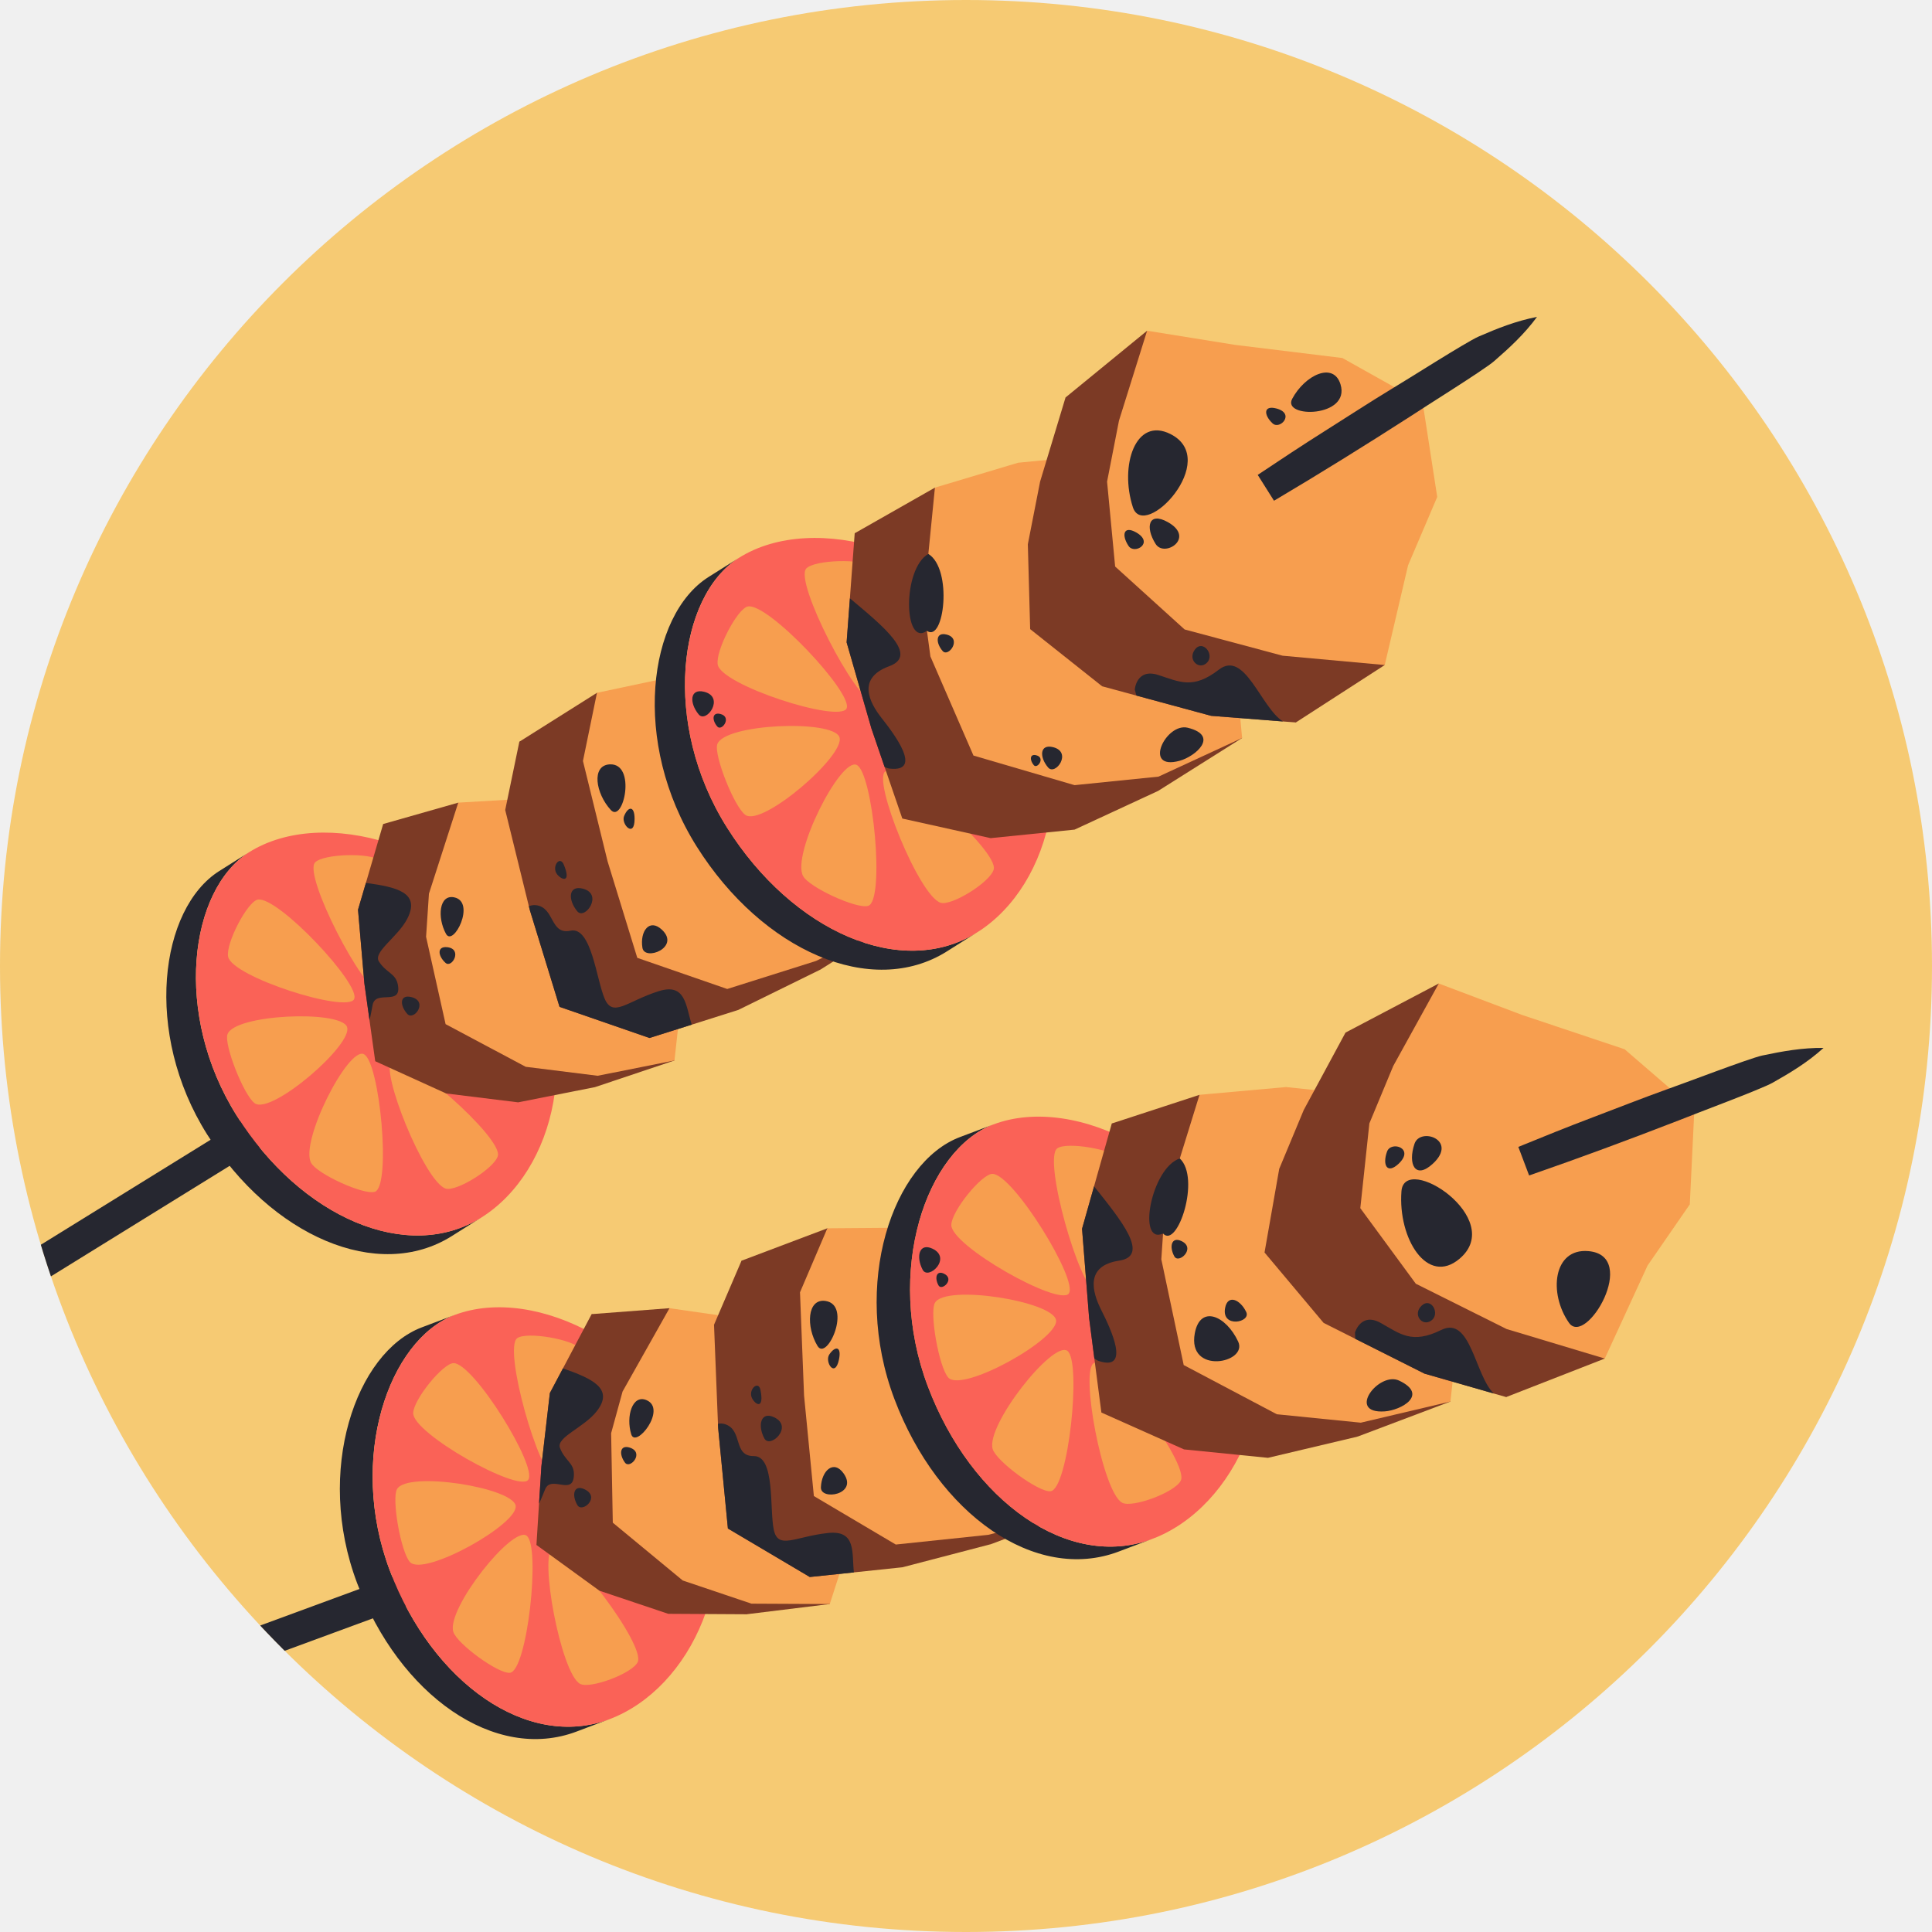
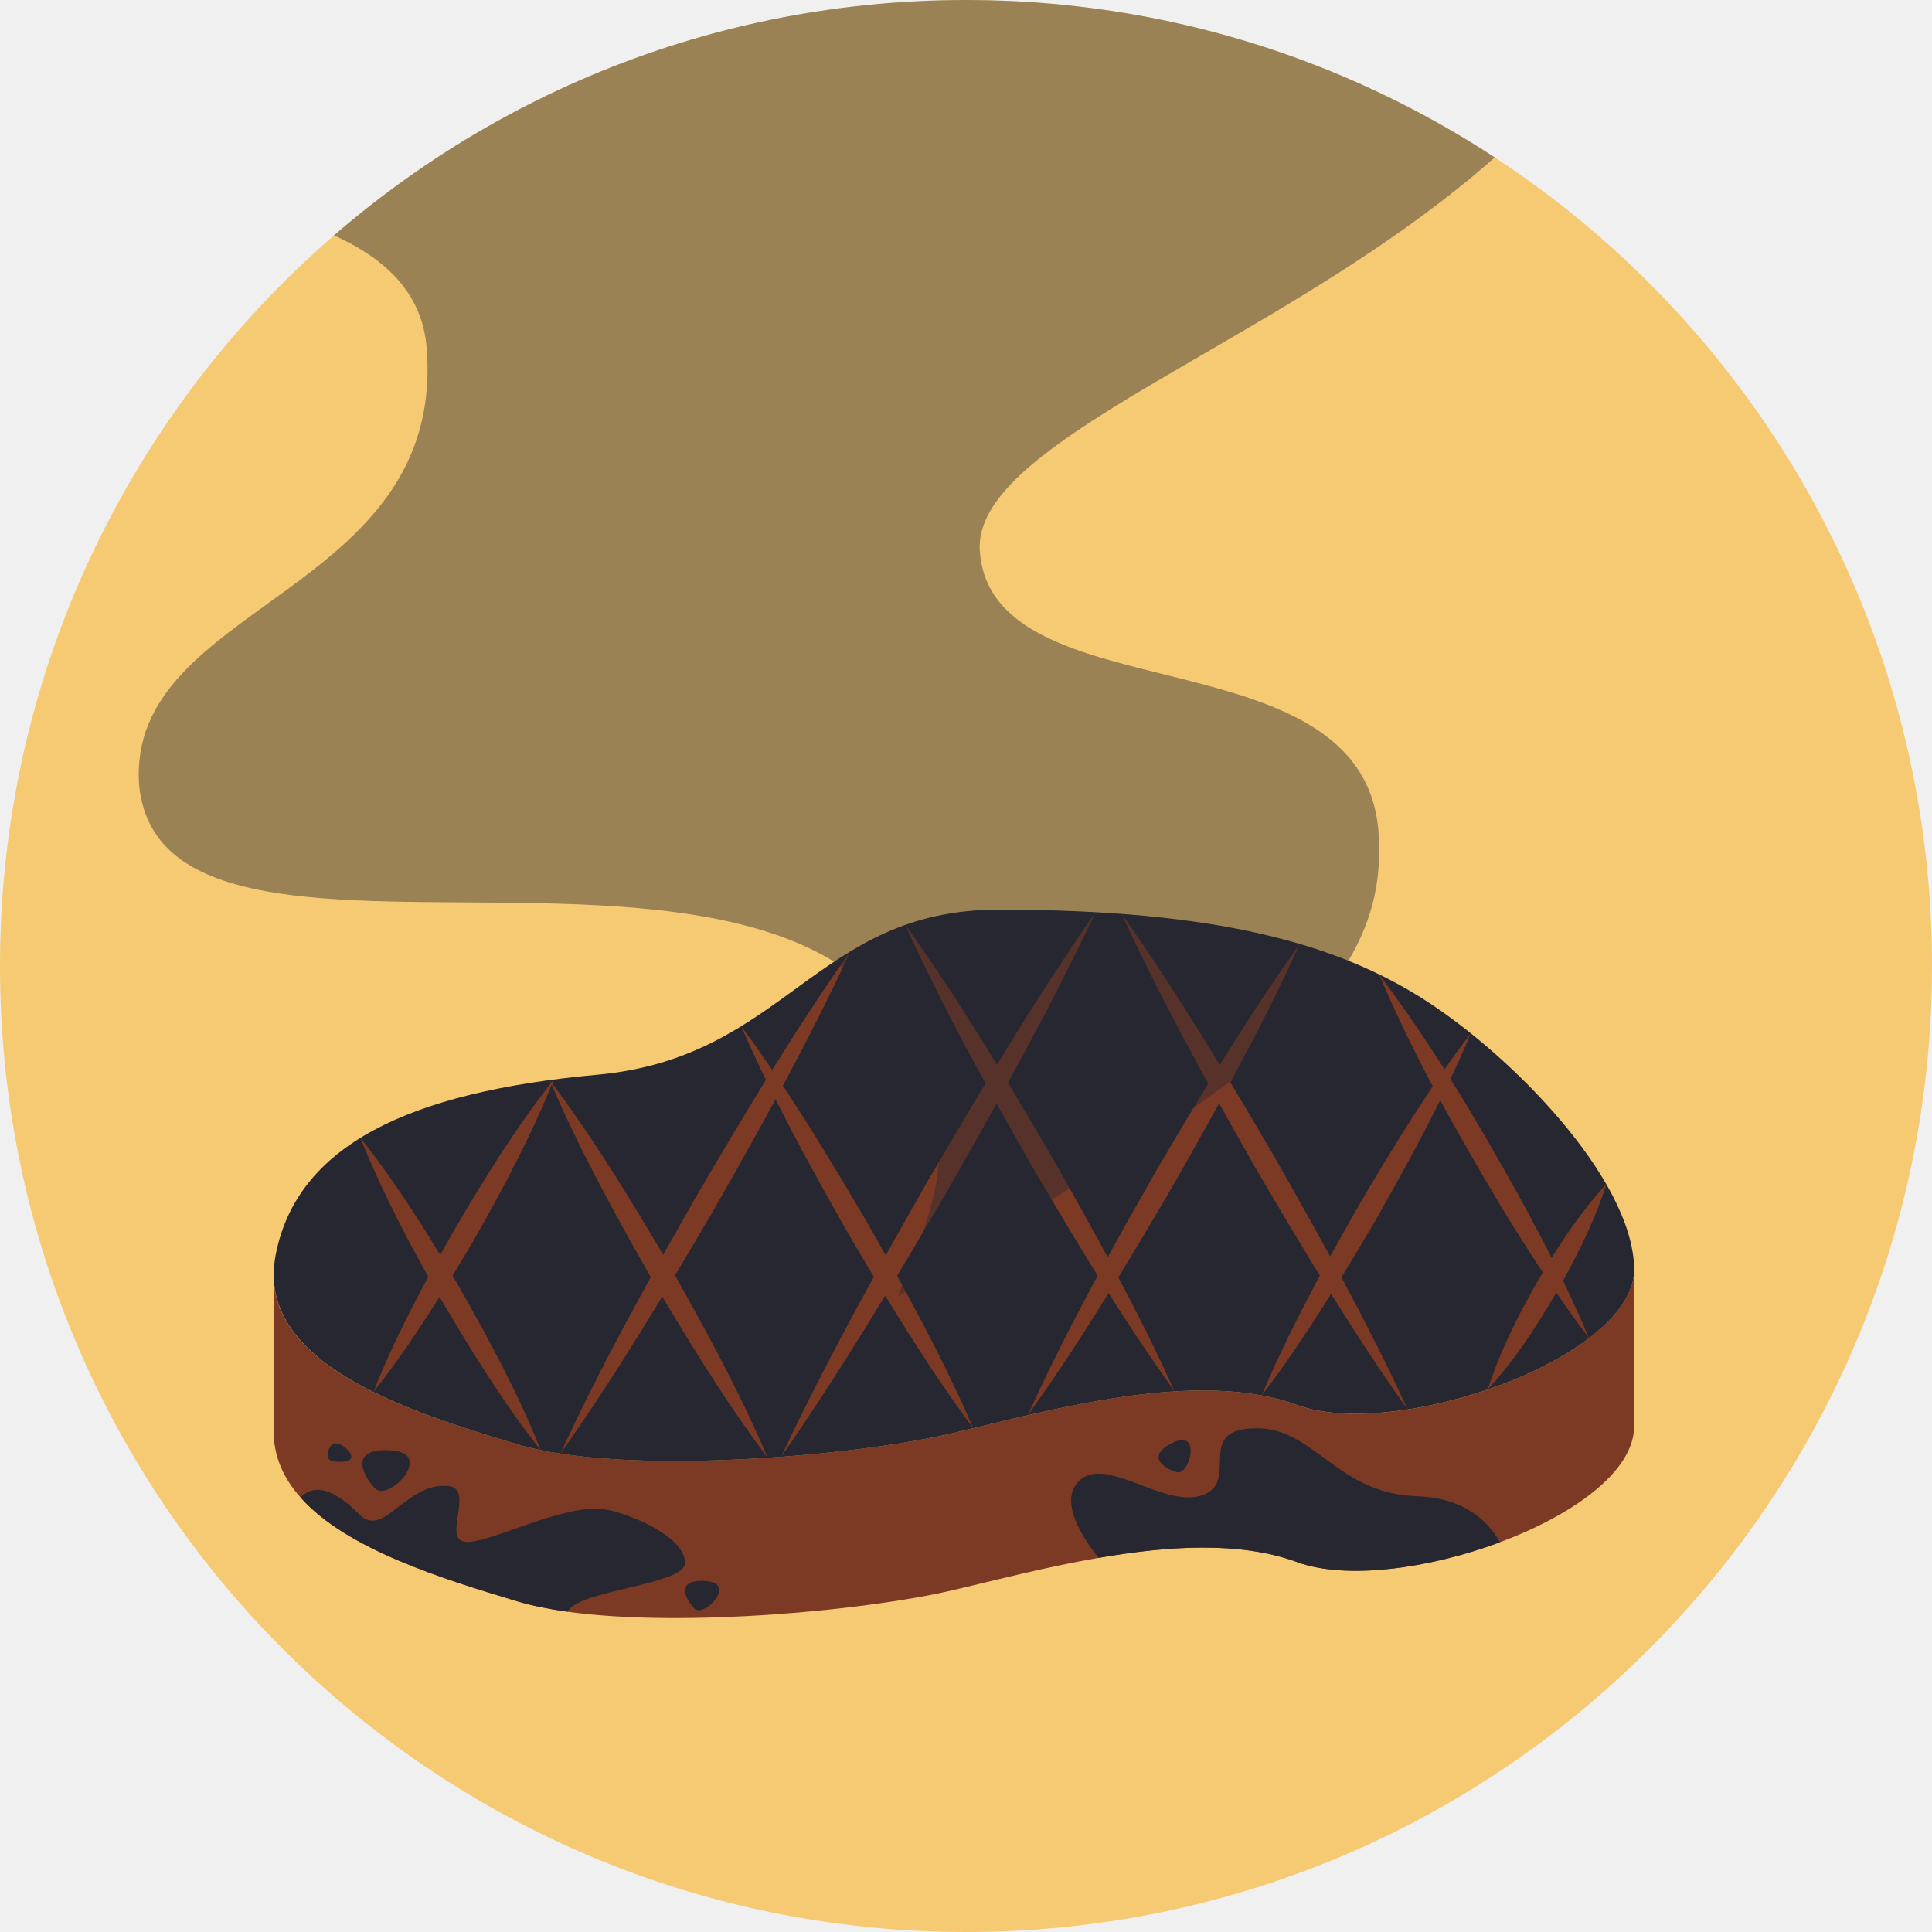
<svg xmlns="http://www.w3.org/2000/svg" width="240" height="240" viewBox="0 0 240 240" fill="none">
-   <g clip-path="url(#clip0_386_75)">
+   <g clip-path="url(#clip0_567_688)">
    <rect width="240" height="240" rx="120" fill="#F6CA73" />
-     <g clip-path="url(#clip1_386_75)">
-       <path d="M63.233 121.009L-34.948 181.732" stroke="#262730" stroke-width="4" stroke-miterlimit="10" />
-       <path d="M25.731 140.923C33.691 153.553 46.96 159.325 56.13 153.546L59.813 151.225C50.642 157.004 37.374 151.232 29.414 138.602C21.453 125.971 23.547 110.528 30.935 105.872L27.252 108.193C19.864 112.849 17.776 128.3 25.731 140.923Z" fill="#262730" />
-       <path d="M29.419 138.61C37.379 151.241 50.648 157.013 59.818 151.233C68.989 145.453 72.77 130.057 64.814 117.434C56.859 104.812 40.105 100.093 30.935 105.872C23.547 110.528 21.458 125.979 29.419 138.61Z" fill="#FA6257" />
-       <path d="M48.689 131.735C50.305 130.716 62.42 141.306 61.846 143.575C61.464 145.099 56.725 148.051 55.376 147.653C52.767 146.87 47.073 132.753 48.689 131.735Z" fill="#F79E4F" />
-       <path d="M50.955 129.313C50.995 127.149 64.62 124.757 66.01 126.979C66.943 128.459 66.793 134.806 65.846 135.657C64.003 137.316 50.915 131.476 50.955 129.313Z" fill="#F79E4F" />
-       <path d="M50.283 125.518C48.722 123.832 53.601 110.275 55.896 110.77C57.438 111.104 61.996 116.044 62.159 117.513C62.473 120.366 51.843 127.204 50.283 125.518Z" fill="#F79E4F" />
-       <path d="M47.187 123.204C45.195 123.27 37.656 108.743 39.137 107.14C40.127 106.065 45.958 105.892 47.115 106.873C49.348 108.771 49.18 123.139 47.187 123.204Z" fill="#F79E4F" />
-       <path d="M43.992 124.12C43.073 125.89 28.792 121.334 28.336 118.836C28.035 117.165 30.741 112.004 32.018 111.754C34.49 111.271 44.91 122.351 43.986 124.112L43.992 124.12Z" fill="#F79E4F" />
-       <path d="M43.104 127.569C43.952 129.704 33.679 138.56 31.639 137.049C30.27 136.039 27.816 129.773 28.257 128.489C29.103 125.991 42.269 125.437 43.111 127.564L43.104 127.569Z" fill="#F79E4F" />
-       <path d="M45.197 130.954C47.166 131.851 48.645 147.445 46.546 148.052C45.139 148.465 39.369 145.814 38.645 144.455C37.23 141.823 43.223 130.048 45.192 130.945L45.197 130.954Z" fill="#F79E4F" />
-       <path d="M56.927 99.708L47.597 102.363L73.911 135.047L83.784 131.737L56.927 99.708Z" fill="#7C3A25" />
-       <path d="M46.613 131.829L55.422 135.835L64.364 136.937L73.911 135.046L74.069 133.618L75.113 124.061L75.18 121.488L75.327 116.333L72.51 106.377L66.062 102.455L59.25 102.473L56.265 102.481L56.037 102.475L47.595 102.375L45.454 109.676L44.474 113.01L45.263 122.152L45.901 126.731L46.613 131.829Z" fill="#7C3A25" />
-       <path d="M74.243 133.636L83.784 131.736L84.998 120.755L85.2 113.023L82.383 103.068L73.183 100.071L66.145 99.167L56.927 99.707L53.285 111.017L52.929 116.373L55.353 127.223L65.303 132.521L74.243 133.636Z" fill="#F79E4F" />
-       <path d="M69.508 125.075L80.681 128.943L85.932 127.286L91.714 125.456L101.948 120.428L101.755 119.186L99.937 107.653L100.071 105.639L100.556 98.341L93.775 86.758L81.8 85.846L77.073 88.27L73.309 90.203L73.066 90.334L64.511 92.154L62.759 100.62L65.699 112.578L65.827 113.087L69.508 125.075Z" fill="#7C3A25" />
-       <path d="M74.157 86.062L64.506 92.145L101.948 120.427L111.599 114.345L74.157 86.062Z" fill="#7C3A25" />
-       <path d="M101.365 119.374L111.599 114.345L109.59 101.558L110.207 92.258L103.433 80.671L91.446 79.755L82.724 84.246L74.157 86.063L72.417 94.533L75.478 107.004L79.166 118.987L90.339 122.855L101.365 119.374Z" fill="#F79E4F" />
-       <path d="M86.558 105.176C94.722 118.129 108.29 124.07 117.636 118.18L121.391 115.813C112.039 121.708 98.478 115.762 90.314 102.809C82.15 89.855 84.25 74.051 91.783 69.303L88.028 71.67C80.495 76.418 78.4 92.231 86.558 105.176Z" fill="#262730" />
-       <path d="M90.319 102.816C98.483 115.77 112.051 121.711 121.397 115.821C130.742 109.931 134.573 94.179 126.41 81.226C118.246 68.273 101.129 63.413 91.783 69.303C84.25 74.05 82.156 89.863 90.319 102.816Z" fill="#FA6257" />
-       <path d="M109.982 95.822C111.626 94.785 124.023 105.66 123.446 107.989C123.058 109.551 118.224 112.563 116.852 112.144C114.183 111.33 108.337 96.859 109.982 95.822Z" fill="#F79E4F" />
-       <path d="M112.289 93.35C112.324 91.132 126.233 88.722 127.652 91.006C128.604 92.533 128.471 99.019 127.507 99.893C125.633 101.582 112.253 95.569 112.289 93.35Z" fill="#F79E4F" />
-       <path d="M111.591 89.468C109.991 87.737 114.934 73.862 117.285 74.38C118.857 74.729 123.525 79.796 123.702 81.303C124.025 84.22 113.197 91.194 111.591 89.468Z" fill="#F79E4F" />
-       <path d="M108.419 87.099C106.387 87.166 98.646 72.27 100.153 70.627C101.16 69.53 107.119 69.368 108.292 70.374C110.577 72.321 110.444 87.036 108.419 87.099Z" fill="#F79E4F" />
-       <path d="M105.164 88.017C104.227 89.821 89.634 85.126 89.162 82.57C88.848 80.861 91.605 75.587 92.901 75.336C95.42 74.846 106.095 86.217 105.157 88.021L105.164 88.017Z" fill="#F79E4F" />
-       <path d="M104.27 91.551C105.141 93.741 94.676 102.775 92.583 101.228C91.186 100.19 88.658 93.775 89.106 92.452C89.967 89.898 103.405 89.357 104.27 91.551Z" fill="#F79E4F" />
-       <path d="M106.415 95.019C108.431 95.944 109.982 111.909 107.841 112.53C106.407 112.949 100.506 110.219 99.762 108.828C98.312 106.124 104.398 94.094 106.415 95.019Z" fill="#F79E4F" />
-       <path d="M116.14 60.575L106.169 66.246L143.87 98.248L154.3 91.675L116.14 60.575Z" fill="#7C3A25" />
-       <path d="M112.089 101.682L123.06 104.117L133.488 103.058L143.87 98.248L143.705 96.502L142.613 84.813L142.076 81.719L141.01 75.526L135.426 64.391L127.17 61.423L119.43 63.262L116.043 64.067L115.785 64.126L106.174 66.254L105.577 74.327L105.17 79.796L108.248 90.488L109.882 95.26L112.089 101.682Z" fill="#7C3A25" />
-       <path d="M143.912 96.476L154.3 91.675L153.05 78.236L151.44 68.953L145.863 57.813L134.688 56.685L126.475 57.482L116.139 60.575L114.703 75.06L115.578 81.546L120.927 93.858L133.485 97.535L143.912 96.476Z" fill="#F79E4F" />
-       <path d="M142.499 41.083L132.354 49.384L160.975 89.744L172.018 82.611L142.499 41.083Z" fill="#7C3A25" />
-       <path d="M127.97 78.151L136.91 85.252L141.166 86.407L150.45 88.923L159.372 89.622L160.975 89.744L164.136 78.367L168.233 69.313L166.837 57.272L156.415 51.821L142.544 50.578L132.36 49.392L129.205 59.828L127.681 67.608L127.97 78.151Z" fill="#7C3A25" />
-       <path d="M159.329 81.454L172.018 82.611L174.917 70.221L178.537 61.733L176.734 50.063L166.754 44.473L153.409 42.84L142.499 41.083L139.004 52.254L137.525 59.831L138.527 70.376L147.156 78.194L159.329 81.454Z" fill="#F79E4F" />
-       <path d="M190.941 39.365C188.328 39.867 186.014 40.794 183.659 41.816C182.138 42.486 174.573 47.311 172.991 48.239C170.151 49.96 167.373 51.78 164.57 53.546C161.761 55.317 158.993 57.154 156.238 58.994L158.261 62.203C163.979 58.819 169.611 55.316 175.199 51.725C176.754 50.675 184.289 45.995 185.595 44.872C187.533 43.188 189.368 41.5 190.943 39.352L190.935 39.356L190.941 39.365Z" fill="#262730" />
-       <path d="M141.166 86.407L150.45 88.923L159.372 89.622C156.601 87.855 154.638 80.69 151.403 83.191C148.177 85.687 146.519 84.686 143.849 83.838C141.171 82.994 140.966 85.654 140.966 85.654L141.166 86.407Z" fill="#262730" />
-       <path d="M148.428 80.697C147.473 82.004 149.002 83.317 149.957 82.299C150.912 81.281 149.389 79.398 148.428 80.697Z" fill="#262730" />
-       <path d="M145.4 53.919C141.066 51.734 139.051 57.814 140.727 63.003C142.115 67.296 151.74 57.115 145.4 53.919Z" fill="#262730" />
-       <path d="M166.521 47.739C165.643 44.895 162.1 46.592 160.522 49.54C159.216 51.979 167.808 51.898 166.521 47.739Z" fill="#262730" />
-       <path d="M117.585 78.826C116.233 78.487 116.201 79.825 117.088 80.861C117.818 81.729 119.56 79.314 117.585 78.826Z" fill="#262730" />
-       <path d="M87.47 85.935C85.677 85.494 85.618 87.322 86.79 88.745C87.753 89.918 90.099 86.59 87.47 85.935Z" fill="#262730" />
-       <path d="M72.383 110.387C70.59 109.946 70.532 111.774 71.703 113.197C72.666 114.37 75.012 111.042 72.383 110.387Z" fill="#262730" />
-       <path d="M51.111 123.864C49.646 123.493 49.628 124.868 50.598 125.956C51.402 126.859 53.254 124.409 51.111 123.864Z" fill="#262730" />
-       <path d="M56.418 111.47C54.537 111.084 54.295 113.975 55.402 116.005C56.322 117.691 59.166 112.038 56.418 111.47Z" fill="#262730" />
-       <path d="M55.574 117.665C54.257 117.513 54.385 118.749 55.346 119.612C56.141 120.324 57.499 117.897 55.574 117.665Z" fill="#262730" />
-       <path d="M75.732 94.952C73.428 95.087 73.987 98.571 75.881 100.625C77.447 102.319 79.105 94.768 75.732 94.952Z" fill="#262730" />
-       <path d="M82.243 115.511C80.671 114.017 79.472 115.697 79.804 117.741C80.076 119.431 84.552 117.707 82.243 115.511Z" fill="#262730" />
-       <path d="M78.831 101.724C78.827 100.039 78.022 100.165 77.526 101.379C77.117 102.376 78.828 104.187 78.831 101.724Z" fill="#262730" />
-       <path d="M70.026 107.389C69.528 106.212 68.464 107.703 69.224 108.634C69.854 109.393 70.978 109.643 70.026 107.389Z" fill="#262730" />
-       <path d="M89.481 88.69C88.455 88.435 88.423 89.449 89.1 90.248C89.66 90.911 90.985 89.06 89.481 88.69Z" fill="#262730" />
-       <path d="M130.815 92.815C129.149 92.398 129.1 94.046 130.2 95.341C131.108 96.41 133.255 93.427 130.815 92.815Z" fill="#262730" />
-       <path d="M147.55 90.404C144.833 89.724 141.883 95.79 146.545 94.505C148.502 93.965 151.519 91.393 147.55 90.404Z" fill="#262730" />
-       <path d="M128.724 93.821C127.913 93.615 127.889 94.416 128.422 95.052C128.861 95.572 129.906 94.116 128.724 93.821Z" fill="#262730" />
-       <path d="M145.068 64.857C142.675 63.519 142.23 65.473 143.557 67.574C144.651 69.315 148.56 66.812 145.068 64.857Z" fill="#262730" />
-       <path d="M158.561 50.743C156.936 50.311 156.968 51.539 158.076 52.586C158.989 53.455 160.932 51.375 158.561 50.743Z" fill="#262730" />
-       <path d="M141.136 66.137C139.568 65.253 139.296 66.464 140.19 67.817C140.934 68.933 143.43 67.44 141.136 66.137Z" fill="#262730" />
-       <path d="M115.32 68.811C112.073 70.661 112.241 80.448 115.147 78.362C117.285 79.915 118.377 70.675 115.32 68.811Z" fill="#262730" />
-       <path d="M69.508 125.074L80.681 128.942L85.932 127.286C85.175 124.908 85.183 122.048 81.783 123.14C77.88 124.386 76.147 126.46 75.113 124.061C74.079 121.662 73.47 115.065 70.877 115.613C68.288 116.169 68.94 112.685 66.539 112.441C66.256 112.412 65.973 112.463 65.699 112.577L65.827 113.087L69.508 125.074Z" fill="#262730" />
-       <path d="M109.882 95.26C110.104 95.386 110.321 95.457 110.54 95.481C114.667 95.931 111.097 91.201 109.531 89.217C107.961 87.225 106.44 84.231 110.464 82.758C114.209 81.392 109.595 77.701 105.577 74.327L105.17 79.796L108.248 90.488L109.882 95.26Z" fill="#262730" />
-       <path d="M45.901 126.732C46.06 126.112 46.169 125.43 46.295 124.807C46.687 122.896 49.989 125.068 49.412 122.265C49.128 120.896 47.964 120.855 47.067 119.432C46.316 118.241 49.452 116.392 50.614 114.088C52.236 110.87 49.282 110.2 45.454 109.677L44.474 113.011L45.263 122.153L45.901 126.732Z" fill="#262730" />
+     <g clip-path="url(#clip1_567_688)">
+       <path d="M203 157.646V177.162C203 182.794 195.405 188.198 186.327 191.583C177.459 194.894 167.172 196.268 161.132 194.048C154.092 191.455 145.151 192.01 136.492 193.521C130.043 194.631 123.748 196.268 118.5 197.506C107.894 200.017 85.109 202.228 70.52 200.217C68.2 199.899 66.09 199.471 64.262 198.925C55.102 196.168 43.05 192.483 37.329 186.014C35.192 183.612 33.927 180.819 34 177.553V158.901C34.546 170.383 51.983 175.715 64.253 179.409C77.533 183.403 106.193 180.901 118.491 177.999C130.788 175.087 148.825 170.001 161.123 174.532C173.357 179.045 202.991 168.773 202.991 157.646H203Z" fill="#7C3A25" />
+       <path d="M34.246 155.881C36.884 142.297 50.764 135.637 74.186 133.508C97.607 131.379 101.282 113 124.04 113C151.191 113 166.108 117.258 176.941 124.191C187.774 131.115 202.7 146.3 203 157.482C203.291 168.673 173.43 179.055 161.132 174.533C148.835 170.011 130.798 175.088 118.5 177.999C106.203 180.911 77.542 183.413 64.262 179.419C50.973 175.415 31.608 169.465 34.246 155.881Z" fill="#262730" />
+       <path d="M46.379 172.922C49.163 165.934 52.71 159.356 56.403 152.842C60.178 146.373 64.125 140.022 68.782 134.117C65.999 141.105 62.479 147.692 58.768 154.207C55.011 160.585 51 167.117 46.379 172.922Z" fill="#7C3A25" />
+       <path d="M105.629 118.186C100.672 128.958 94.678 139.749 88.802 150.057C82.808 160.311 76.477 170.884 69.619 180.573C74.567 169.801 80.561 159.01 86.446 148.702C92.441 138.448 98.78 127.875 105.629 118.186Z" fill="#7C3A25" />
+       <path d="M136.091 113.318C130.634 124.955 124.121 136.638 117.745 147.82C111.251 158.938 104.401 170.411 97.043 180.965C102.491 169.328 109.004 157.637 115.389 146.464C121.884 135.346 128.742 123.873 136.091 113.318Z" fill="#7C3A25" />
+       <path d="M161.459 117.267C156.866 127.402 151.263 137.538 145.751 147.219C140.121 156.845 134.172 166.753 127.678 175.806C132.262 165.661 137.874 155.535 143.386 145.854C149.016 136.237 154.974 126.32 161.459 117.267Z" fill="#7C3A25" />
+       <path d="M156.739 173.35C160.05 165.443 164.316 157.637 168.545 150.176C172.884 142.779 177.504 135.182 182.707 128.367C179.406 136.283 175.14 144.08 170.901 151.541C166.553 158.938 161.932 166.526 156.739 173.35Z" fill="#7C3A25" />
+       <path d="M184.808 172.613C186.473 167.427 189.011 162.541 191.776 157.855L191.594 158.529V158.137L191.776 157.837C194.059 154.052 196.533 150.358 199.544 147.092C198.216 151.323 196.251 155.317 194.122 159.184C194.122 159.184 194.304 158.474 194.304 158.519V158.865L194.122 159.193C191.43 163.924 188.51 168.591 184.808 172.604V172.613Z" fill="#7C3A25" />
+       <path d="M197.397 166.234C195.551 163.823 193.813 161.33 192.14 158.801L192.121 158.528L192.231 158.937C190.211 155.935 188.301 152.878 186.418 149.793C180.861 140.486 175.549 131.032 171.31 121.033C177.841 129.704 183.38 139.039 188.656 148.501C192.176 155.016 194.586 159.601 197.397 166.234Z" fill="#7C3A25" />
+       <path d="M139.329 113.527C146.097 123.072 152.355 133.517 158.276 143.634C164.079 153.815 169.982 164.451 174.858 175.096C168.081 165.552 161.823 155.107 155.911 144.99C150.108 134.799 144.205 124.163 139.329 113.527Z" fill="#7C3A25" />
+       <path d="M112.46 114.893C118.891 123.845 124.794 133.663 130.37 143.189C135.828 152.778 141.376 162.796 145.915 172.84C139.475 163.897 133.572 154.07 128.005 144.553C122.548 134.964 116.999 124.946 112.46 114.893Z" fill="#7C3A25" />
+       <path d="M92.077 127.484C97.743 135.118 102.855 143.57 107.667 151.768C112.37 160.039 117.127 168.682 120.901 177.426C115.226 169.792 110.123 161.34 105.311 153.133C100.609 144.853 95.861 136.21 92.077 127.484Z" fill="#7C3A25" />
+       <path d="M95.36 181.083C89.985 173.95 85.173 166.016 80.643 158.31C76.232 150.531 71.775 142.415 68.291 134.181C73.676 141.314 78.488 149.239 83.008 156.945C87.42 164.724 91.868 172.849 95.36 181.083Z" fill="#7C3A25" />
+       <path d="M67.163 180.137C62.561 174.341 58.55 167.799 54.793 161.431C51.073 154.934 47.571 148.32 44.779 141.359C49.445 147.237 53.374 153.606 57.158 160.066C60.796 166.507 64.444 173.24 67.163 180.137Z" fill="#7C3A25" />
+       <path d="M85.1 194.149C85.1 196.896 71.829 197.488 70.52 200.208C68.2 199.89 66.09 199.462 64.262 198.916C55.102 196.159 43.05 192.474 37.329 186.006C38.675 184.686 40.84 184.277 44.651 188.135C47.689 191.192 50.391 184.086 55.703 184.604C59.25 184.959 54.284 192.092 58.522 191.528C62.306 191.019 70.083 186.87 75.04 187.489C77.642 187.816 85.1 190.737 85.1 194.149Z" fill="#262730" />
+       <path d="M48.699 180.183C54.029 180.592 48.217 186.652 46.57 184.878C44.924 183.104 43.369 179.774 48.699 180.183Z" fill="#262730" />
+       <path d="M87.756 196.406C91.595 196.706 87.411 201.064 86.219 199.781C85.028 198.498 83.918 196.105 87.756 196.406Z" fill="#262730" />
+       <path d="M145.778 179.172C149.253 177.516 147.807 183.385 146.133 182.866C144.459 182.348 142.304 180.828 145.778 179.172Z" fill="#262730" />
+       <path d="M43.014 179.946C45.024 181.811 41.686 181.793 40.977 181.365C40.267 180.938 40.995 178.072 43.014 179.946Z" fill="#262730" />
+       <path d="M186.327 191.583C177.459 194.895 167.172 196.269 161.132 194.049C154.092 191.456 145.151 192.011 136.491 193.521C133.372 189.691 132.053 186.069 133.926 184.086C137.274 180.538 144.569 187.498 149.435 185.715C154.119 183.995 148.189 177.39 156.166 177.426C163.333 177.453 166.107 185.56 176.058 185.869C181.743 186.051 184.845 188.863 186.327 191.583Z" fill="#262730" />
    </g>
-     <g clip-path="url(#clip2_386_75)">
-       <path d="M85.087 184.64L-23.252 224.51" stroke="#262730" stroke-width="4" stroke-miterlimit="10" />
-       <path d="M44.36 196.655C49.635 210.622 61.481 218.931 71.622 215.101L75.695 213.563C65.554 217.393 53.708 209.084 48.433 195.117C43.158 181.15 48.297 166.438 56.466 163.353L52.394 164.891C44.224 167.976 39.089 182.697 44.36 196.655Z" fill="#262730" />
-       <path d="M48.436 195.126C53.711 209.093 65.557 217.402 75.698 213.572C85.839 209.742 92.622 195.412 87.35 181.454C82.079 167.496 66.607 159.523 56.466 163.353C48.297 166.438 43.161 181.159 48.436 195.126Z" fill="#FA6257" />
-       <path d="M68.692 192.242C70.478 191.568 80.232 204.366 79.216 206.474C78.537 207.89 73.303 209.836 72.061 209.176C69.662 207.887 66.905 192.917 68.692 192.242Z" fill="#F79E4F" />
-       <path d="M71.397 190.322C71.868 188.211 85.696 188.59 86.614 191.045C87.232 192.682 85.817 198.871 84.718 199.516C82.581 200.772 70.925 192.434 71.397 190.322Z" fill="#F79E4F" />
-       <path d="M71.496 186.47C70.304 184.506 77.794 172.198 79.944 173.142C81.389 173.777 84.867 179.529 84.733 181.001C84.47 183.859 72.688 188.434 71.496 186.47Z" fill="#F79E4F" />
-       <path d="M68.925 183.584C66.96 183.25 62.478 167.51 64.249 166.234C65.435 165.379 71.181 166.376 72.119 167.568C73.928 169.874 70.891 183.918 68.925 183.584Z" fill="#F79E4F" />
-       <path d="M65.611 183.843C64.358 185.393 51.275 178.074 51.328 175.536C51.367 173.838 55.051 169.322 56.352 169.333C58.87 169.353 66.865 182.293 65.608 183.834L65.611 183.843Z" fill="#F79E4F" />
-       <path d="M64.052 187.044C64.456 189.306 52.62 195.929 50.923 194.041C49.784 192.778 48.632 186.148 49.321 184.978C50.65 182.7 63.66 184.789 64.06 187.041L64.052 187.044Z" fill="#F79E4F" />
-       <path d="M65.426 190.779C67.176 192.052 65.508 207.627 63.33 207.801C61.868 207.925 56.745 204.174 56.308 202.698C55.447 199.836 63.673 189.497 65.422 190.77L65.426 190.779Z" fill="#F79E4F" />
-       <path d="M83.166 162.508L73.494 163.245L92.743 200.529L103.078 199.26L83.166 162.508Z" fill="#7C3A25" />
-       <path d="M66.639 191.921L74.469 197.607L83.011 200.474L92.743 200.53L93.183 199.162L96.117 190.006L96.696 187.499L97.871 182.477L97.102 172.16L91.568 167.028L84.889 165.683L81.963 165.095L81.741 165.043L73.489 163.258L69.932 169.983L68.305 173.054L67.251 182.169L66.961 186.782L66.639 191.921Z" fill="#7C3A25" />
-       <path d="M93.349 199.213L103.078 199.26L106.463 188.742L108.207 181.207L107.437 170.89L99.021 166.114L92.307 163.822L83.166 162.508L77.337 172.861L75.917 178.038L76.124 189.153L84.813 196.334L93.349 199.213Z" fill="#F79E4F" />
-       <path d="M90.422 189.879L100.596 195.902L106.072 195.329L112.103 194.692L123.136 191.811L123.195 190.555L123.72 178.892L124.254 176.945L126.188 169.891L121.859 157.187L110.308 153.899L105.193 155.329L101.118 156.471L100.853 156.55L92.108 156.623L88.698 164.568L89.188 176.873L89.212 177.397L90.422 189.879Z" fill="#7C3A25" />
-       <path d="M102.776 152.583L92.104 156.613L123.136 191.81L133.808 187.78L102.776 152.583Z" fill="#7C3A25" />
-       <path d="M122.776 190.661L133.808 187.78L134.396 174.849L136.86 165.861L132.539 153.153L120.977 149.859L111.533 152.516L102.776 152.583L99.379 160.535L99.884 173.366L101.102 185.845L111.276 191.868L122.776 190.661Z" fill="#F79E4F" />
-       <path d="M111.107 173.79C116.516 188.114 128.623 196.647 138.957 192.745L143.11 191.176C132.767 195.082 120.669 186.545 115.26 172.221C109.85 157.898 115.067 142.832 123.397 139.686L119.244 141.254C110.914 144.4 105.701 159.475 111.107 173.79Z" fill="#262730" />
-       <path d="M115.263 172.23C120.673 186.554 132.779 195.088 143.113 191.185C153.447 187.282 160.35 172.614 154.941 158.291C149.531 143.967 133.731 135.783 123.397 139.685C115.067 142.831 109.854 157.906 115.263 172.23Z" fill="#FA6257" />
-       <path d="M135.927 169.307C137.746 168.62 147.718 181.754 146.687 183.919C145.994 185.373 140.656 187.357 139.395 186.673C136.943 185.342 134.108 169.994 135.927 169.307Z" fill="#F79E4F" />
-       <path d="M138.681 167.347C139.16 165.181 153.269 165.6 154.203 168.122C154.83 169.808 153.404 176.136 152.284 176.8C150.11 178.081 138.203 169.513 138.681 167.347Z" fill="#F79E4F" />
-       <path d="M138.773 163.403C137.552 161.388 145.169 148.781 147.369 149.758C148.84 150.415 152.401 156.313 152.273 157.825C152.006 160.747 140.003 165.416 138.773 163.403Z" fill="#F79E4F" />
-       <path d="M136.14 160.447C134.135 160.107 129.529 143.964 131.333 142.655C132.539 141.782 138.411 142.815 139.359 144.035C141.208 146.399 138.136 160.79 136.14 160.447Z" fill="#F79E4F" />
-       <path d="M132.767 160.697C131.488 162.277 118.128 154.76 118.176 152.161C118.21 150.423 121.966 145.807 123.286 145.82C125.852 145.844 134.038 159.119 132.759 160.7L132.767 160.697Z" fill="#F79E4F" />
-       <path d="M131.184 163.981C131.6 166.301 119.54 173.06 117.798 171.126C116.637 169.83 115.443 163.038 116.146 161.832C117.5 159.502 130.776 161.658 131.184 163.981Z" fill="#F79E4F" />
-       <path d="M132.592 167.806C134.383 169.116 132.711 185.069 130.489 185.25C129 185.373 123.765 181.518 123.313 180.006C122.433 177.067 130.801 166.497 132.592 167.806Z" fill="#F79E4F" />
-       <path d="M149.007 136.003L138.103 139.567L168.646 178.459L180.179 174.104L149.007 136.003Z" fill="#7C3A25" />
-       <path d="M136.82 175.471L147.083 180.05L157.512 181.097L168.646 178.46L168.834 176.716L170.1 165.045L170.193 161.906L170.386 155.625L167.141 143.598L159.644 139.04L151.693 139.294L148.214 139.406L147.949 139.412L138.107 139.576L135.908 147.367L134.416 152.644L135.294 163.735L135.941 168.737L136.82 175.471Z" fill="#7C3A25" />
-       <path d="M169.042 176.731L180.179 174.103L181.641 160.685L181.92 151.268L178.682 139.238L167.958 135.899L159.752 135.038L149.007 136.002L144.703 149.907L144.264 156.438L147.044 169.571L158.613 175.684L169.042 176.731Z" fill="#F79E4F" />
-       <path d="M178.73 122.175L167.131 128.28L187.105 173.547L199.351 168.765L178.73 122.175Z" fill="#7C3A25" />
-       <path d="M157.084 155.59L164.424 164.335L168.364 166.317L176.957 170.639L185.559 173.107L187.105 173.548L192.477 163.032L198.302 154.98L199.341 142.903L190.219 135.478L176.877 131.487L167.135 128.289L161.957 137.885L158.909 145.202L157.084 155.59Z" fill="#7C3A25" />
-       <path d="M187.151 165.096L199.351 168.765L204.669 157.205L209.913 149.612L210.48 137.818L201.818 130.345L189.07 126.077L178.73 122.175L173.073 132.422L170.109 139.55L168.983 150.082L175.875 159.467L187.151 165.096Z" fill="#F79E4F" />
-       <path d="M226.538 130.175C223.878 130.145 221.425 130.591 218.913 131.121C217.289 131.473 208.912 134.689 207.177 135.282C204.05 136.4 200.964 137.628 197.865 138.798C194.758 139.972 191.679 141.218 188.612 142.471L189.952 146.02C196.231 143.847 202.45 141.54 208.643 139.139C210.377 138.421 218.695 135.342 220.199 134.503C222.435 133.24 224.57 131.953 226.542 130.163L226.534 130.166L226.538 130.175Z" fill="#262730" />
-       <path d="M168.364 166.317L176.958 170.638L185.559 173.106C183.197 170.821 182.706 163.409 179.038 165.212C175.377 167.013 173.953 165.701 171.506 164.336C169.051 162.974 168.319 165.54 168.319 165.54L168.364 166.317Z" fill="#262730" />
-       <path d="M176.621 162.174C175.423 163.264 176.659 164.856 177.798 164.049C178.938 163.243 177.822 161.093 176.621 162.174Z" fill="#262730" />
-       <path d="M181.319 156.358C177.312 159.759 173.646 153.871 174.093 147.983C174.464 143.111 187.182 151.384 181.319 156.358Z" fill="#262730" />
-       <path d="M197.313 155.418C192.945 155.041 192.339 160.641 194.902 164.321C197.023 167.366 203.705 155.968 197.313 155.418Z" fill="#262730" />
-       <path d="M146.774 154.174C145.517 153.572 145.219 154.877 145.88 156.069C146.423 157.066 148.612 155.048 146.774 154.174Z" fill="#262730" />
-       <path d="M115.846 155.121C114.177 154.33 113.755 156.109 114.618 157.738C115.327 159.079 118.291 156.288 115.846 155.121Z" fill="#262730" />
-       <path d="M96.175 176.063C94.506 175.272 94.084 177.052 94.947 178.68C95.656 180.022 98.621 177.23 96.175 176.063Z" fill="#262730" />
-       <path d="M72.638 185.015C71.278 184.358 70.985 185.702 71.718 186.961C72.325 188.007 74.629 185.977 72.638 185.015Z" fill="#262730" />
-       <path d="M80.316 173.931C78.55 173.177 77.735 175.962 78.414 178.172C78.978 180.007 82.895 175.037 80.316 173.931Z" fill="#262730" />
-       <path d="M78.25 179.833C76.991 179.42 76.869 180.658 77.638 181.695C78.274 182.552 80.09 180.445 78.25 179.833Z" fill="#262730" />
-       <path d="M102.543 161.608C100.257 161.28 100.108 164.806 101.554 167.197C102.75 169.17 105.883 162.102 102.543 161.608Z" fill="#262730" />
-       <path d="M104.812 183.055C103.57 181.277 102.059 182.683 101.976 184.752C101.905 186.462 106.635 185.668 104.812 183.055Z" fill="#262730" />
-       <path d="M104.225 168.863C104.558 167.212 103.744 167.174 103.015 168.265C102.415 169.16 103.729 171.277 104.225 168.863Z" fill="#262730" />
-       <path d="M94.465 172.654C94.212 171.401 92.872 172.65 93.43 173.714C93.897 174.583 94.948 175.053 94.465 172.654Z" fill="#262730" />
-       <path d="M117.265 158.221C116.312 157.766 116.078 158.753 116.581 159.671C116.997 160.434 118.665 158.884 117.265 158.221Z" fill="#262730" />
-       <path d="M148.423 165.619C149.083 162.056 152.29 163.407 153.808 166.653C155.064 169.332 147.459 170.837 148.423 165.619Z" fill="#262730" />
-       <path d="M173.82 171.51C171.294 170.3 167.191 175.654 172.015 175.327C174.041 175.189 177.511 173.272 173.82 171.51Z" fill="#262730" />
-       <path d="M152.186 162.488C152.503 160.752 154.061 161.408 154.813 162.987C155.425 164.287 151.716 165.015 152.186 162.488Z" fill="#262730" />
-       <path d="M177.996 144.558C175.816 146.574 174.852 144.63 175.716 142.081C176.425 139.971 181.175 141.613 177.996 144.558Z" fill="#262730" />
-       <path d="M173.728 144.577C172.301 145.906 171.707 144.7 172.305 143.049C172.805 141.684 175.811 142.623 173.728 144.577Z" fill="#262730" />
-       <path d="M146.558 143.909C143.006 145.073 141.214 154.696 144.478 153.233C146.263 155.183 149.18 146.347 146.558 143.909Z" fill="#262730" />
-       <path d="M90.422 189.878L100.596 195.902L106.072 195.328C105.806 192.847 106.386 190.047 102.836 190.436C98.763 190.877 96.65 192.564 96.116 190.006C95.583 187.448 96.305 180.863 93.654 180.881C91.007 180.909 92.342 177.625 90.038 176.907C89.767 176.821 89.479 176.815 89.188 176.872L89.212 177.396L90.422 189.878Z" fill="#262730" />
-       <path d="M135.941 168.737C136.134 168.905 136.333 169.018 136.542 169.085C140.496 170.351 137.943 165.003 136.806 162.746C135.665 160.48 134.773 157.243 139.011 156.604C142.954 156.014 139.17 151.475 135.908 147.366L134.416 152.643L135.294 163.735L135.941 168.737Z" fill="#262730" />
-       <path d="M66.961 186.782C67.24 186.207 67.483 185.561 67.731 184.976C68.498 183.181 71.298 185.97 71.293 183.108C71.289 181.709 70.156 181.437 69.562 179.863C69.064 178.546 72.507 177.361 74.106 175.336C76.339 172.507 73.578 171.261 69.932 169.983L68.305 173.054L67.251 182.168L66.961 186.782Z" fill="#262730" />
-     </g>
+     <path opacity="0.44" d="M2.531 -73.733C-65.37 -69.35 -116.532 -58.03 -113.646 -21.651C-108.127 47.934 49.644 0.898 53.003 43.243C55.438 73.937 15.748 74.832 17.279 97.433C20.218 129.809 109.884 90.088 116.504 140.265C117.468 147.552 114.152 154.168 111.557 161.054C148.279 137.323 173.075 126.444 171.238 103.285C169.253 78.269 123.341 89.02 121.718 68.548C120.001 46.914 213.519 30.715 208.652 -30.636C204.297 -85.456 139.074 -96.906 84.24 -92.557C78.227 -92.08 87.093 -93.91 2.531 -73.733Z" fill="#262730" />
  </g>
  <defs>
-     <clipPath id="clip0_386_75">
+     <clipPath id="clip0_567_688">
      <rect width="240" height="240" rx="120" fill="white" />
    </clipPath>
-     <clipPath id="clip1_386_75">
-       <rect width="287.838" height="56.64" fill="white" transform="matrix(-0.845995 0.533191 0.533191 0.845995 175.452 14.79)" />
-     </clipPath>
-     <clipPath id="clip2_386_75">
-       <rect width="287.838" height="56.64" fill="white" transform="matrix(-0.935509 0.353302 0.353302 0.935509 216.275 103)" />
+     <clipPath id="clip1_567_688">
+       <rect width="169" height="88" fill="white" transform="translate(34 113)" />
    </clipPath>
  </defs>
</svg>
